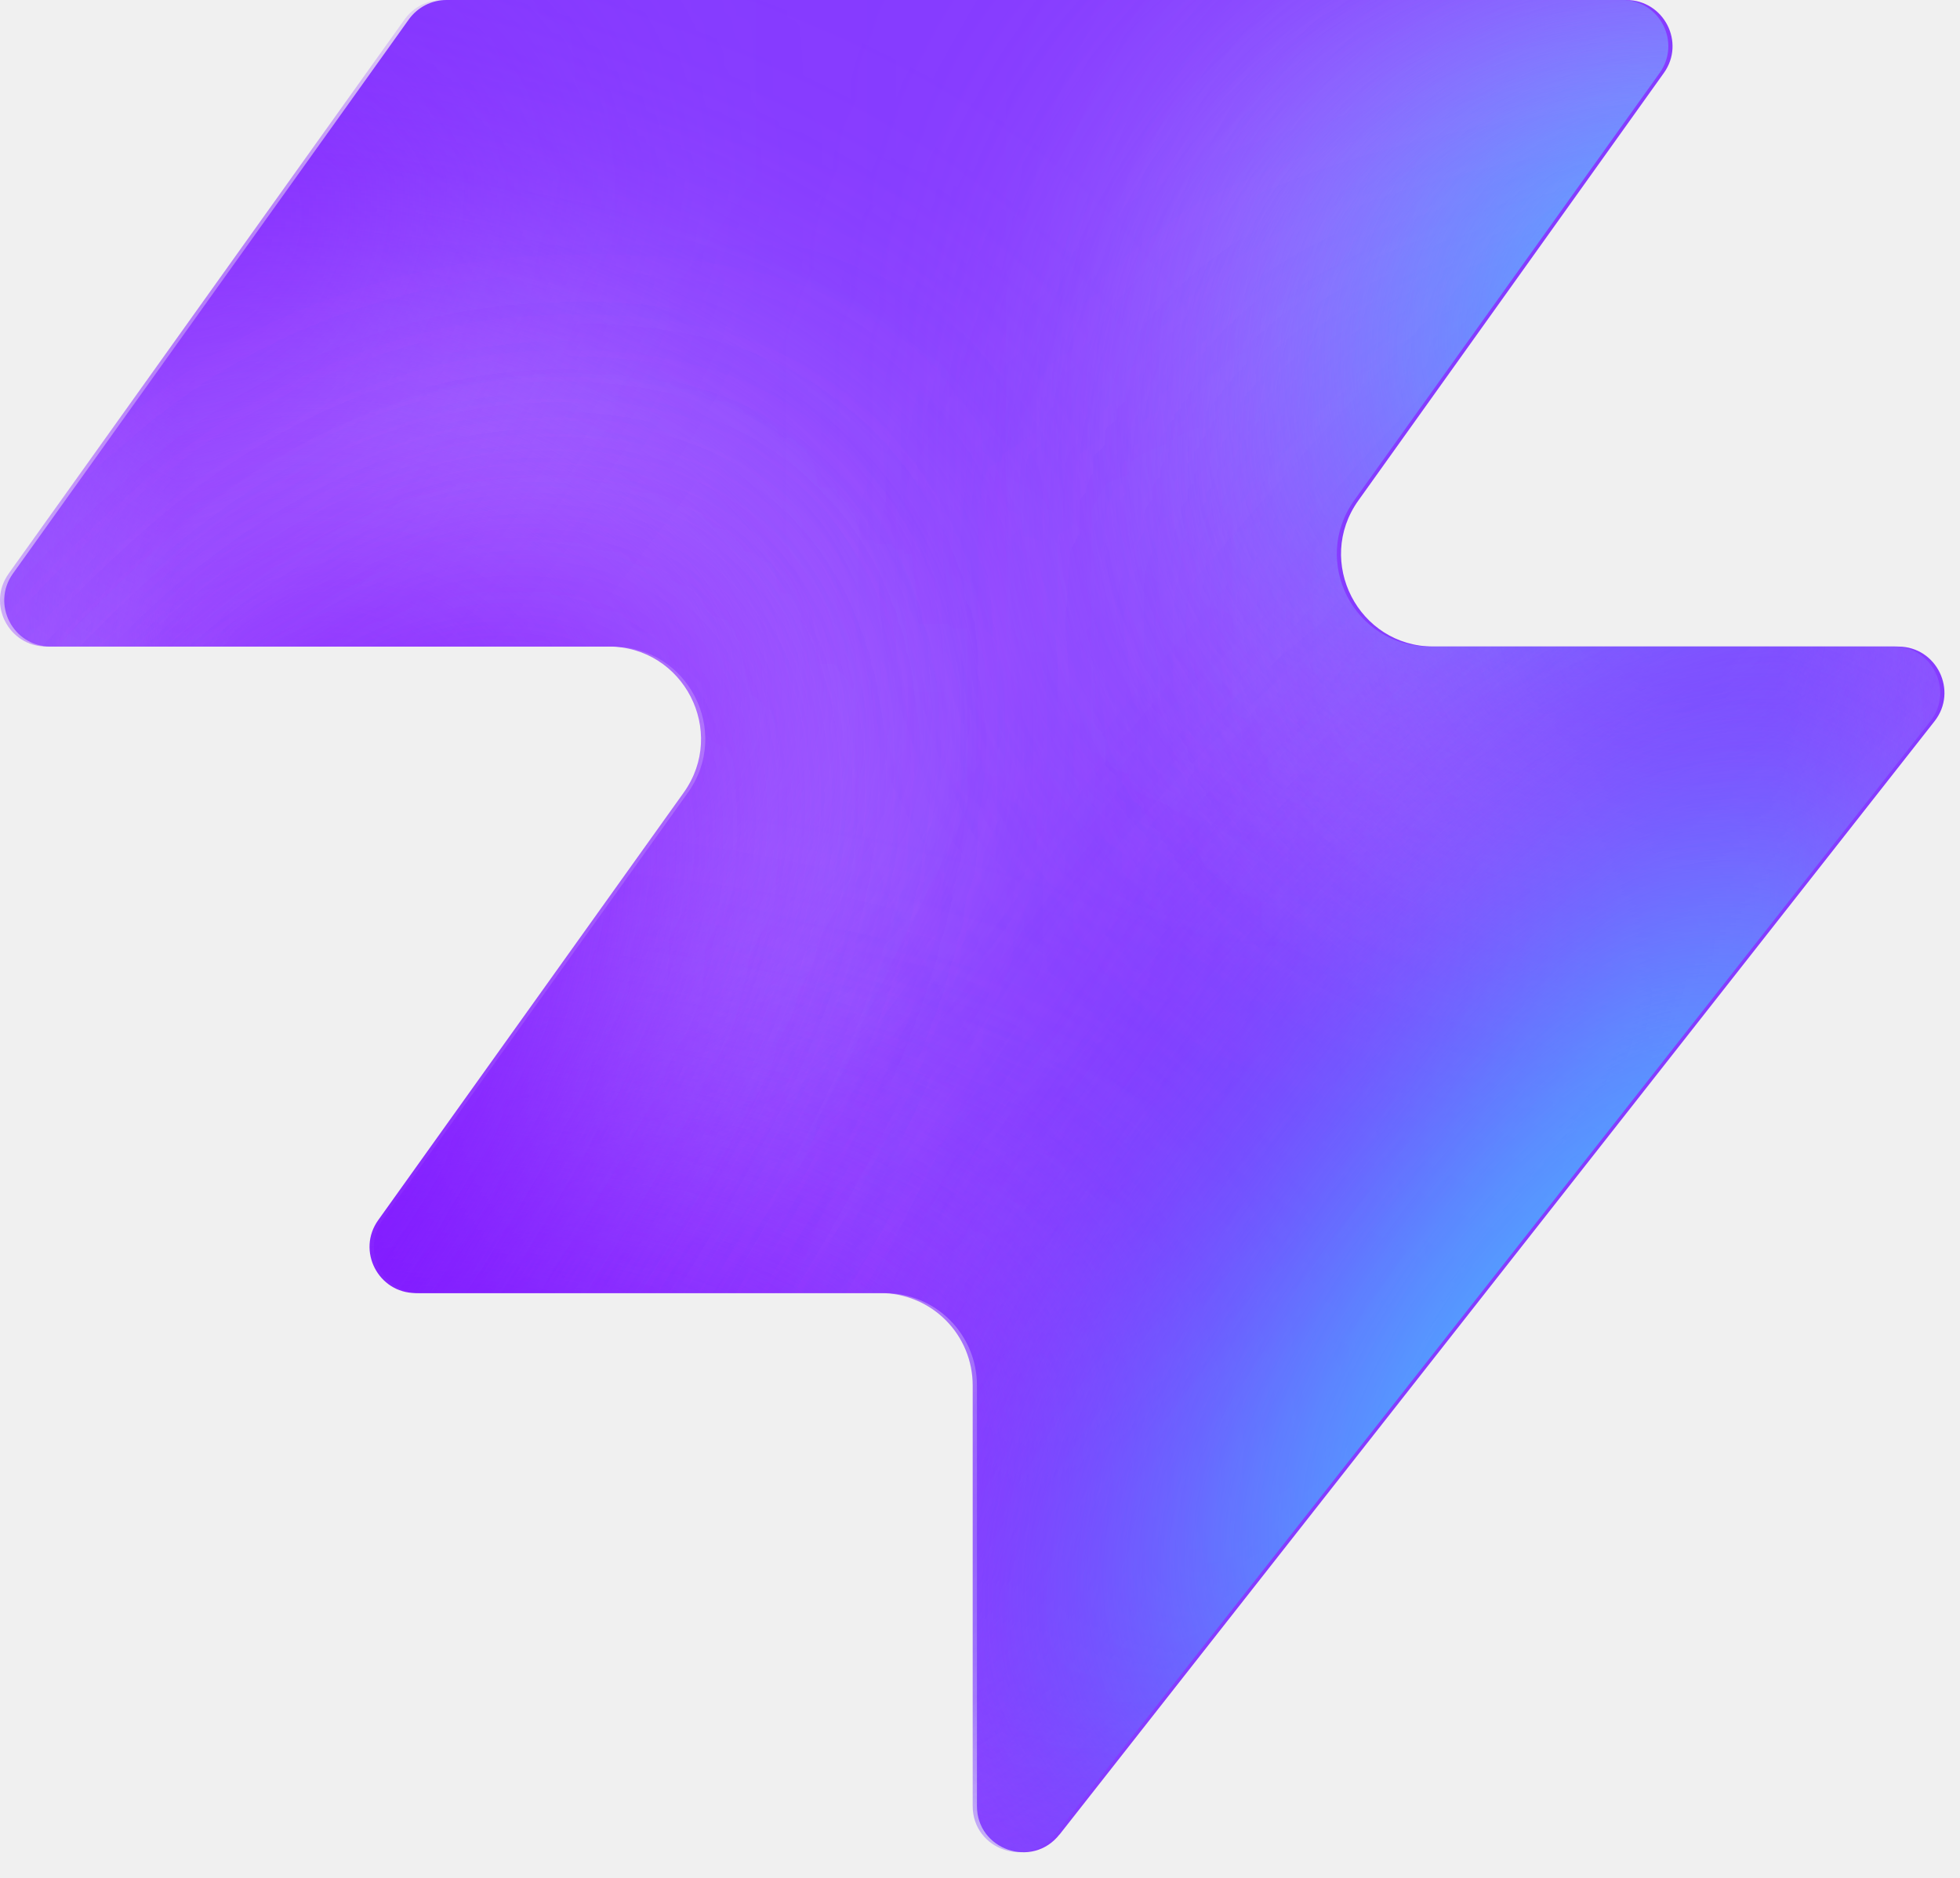
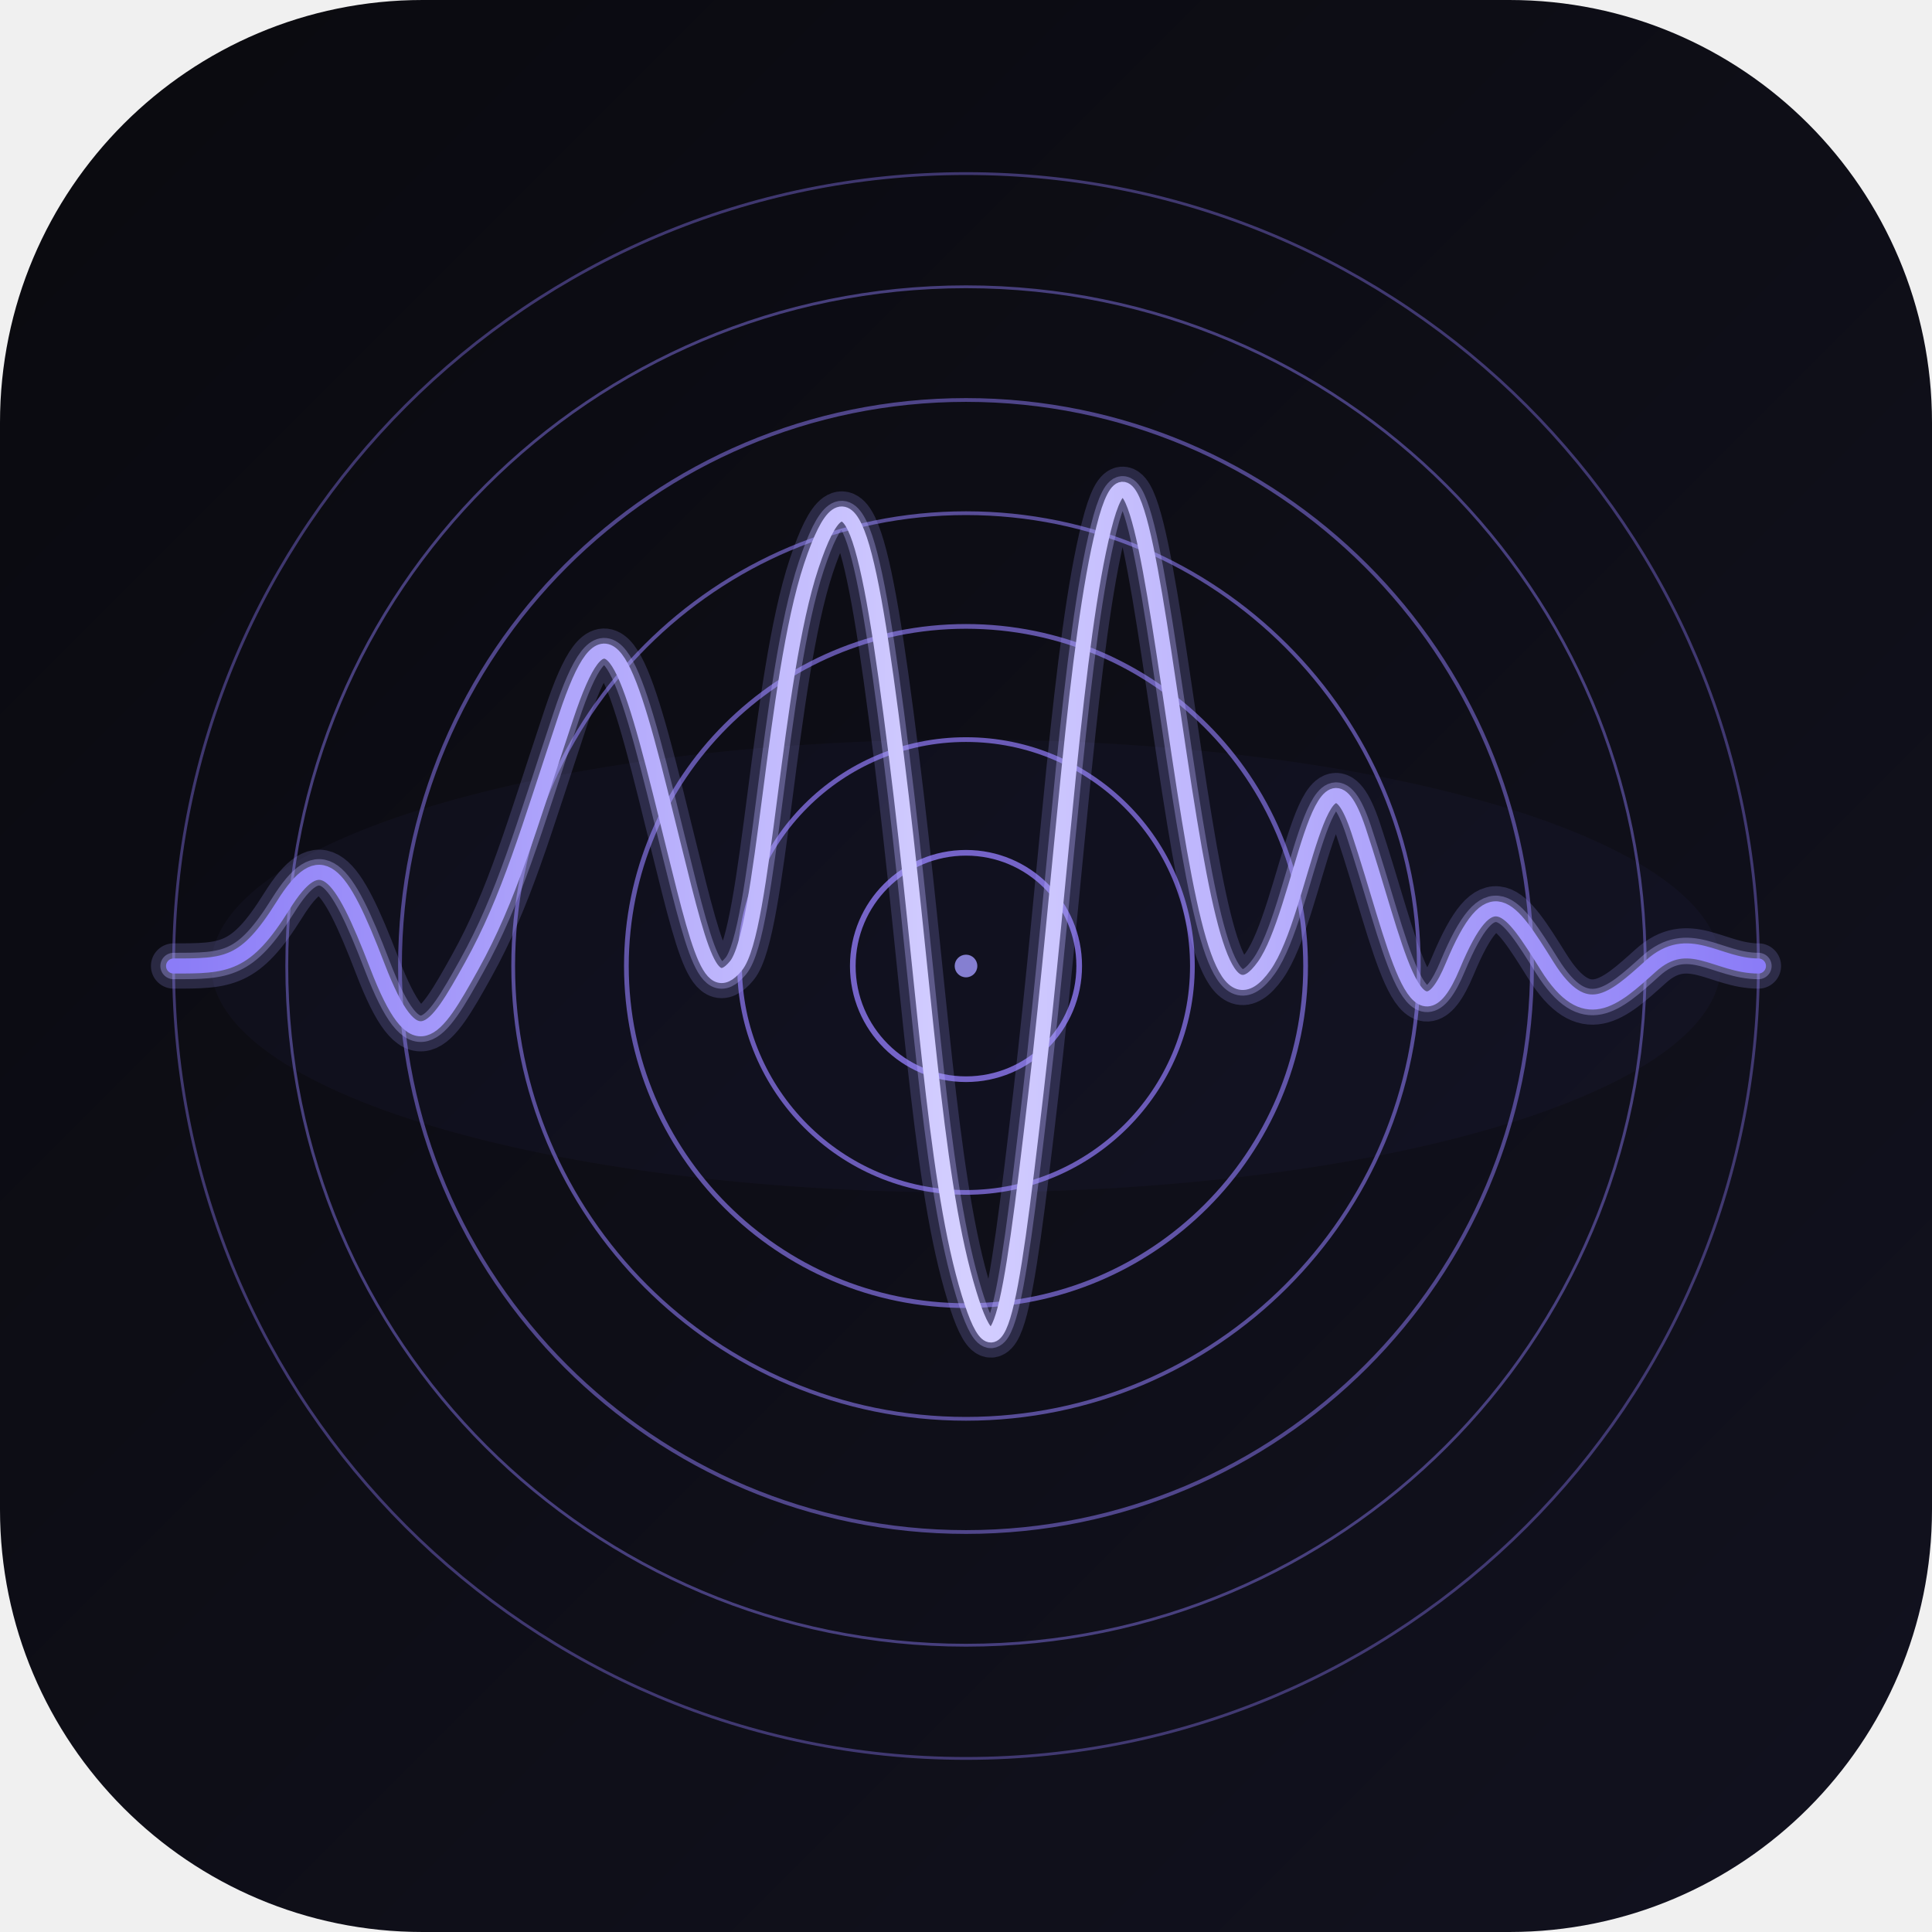
- <svg xmlns="http://www.w3.org/2000/svg" width="48" height="46" fill="none" viewBox="0 0 48 46">
-   <path fill="#863bff" d="M25.946 44.938c-.664.845-2.021.375-2.021-.698V33.937a2.26 2.26 0 0 0-2.262-2.262H10.287c-.92 0-1.456-1.04-.92-1.788l7.48-10.471c1.07-1.497 0-3.578-1.842-3.578H1.237c-.92 0-1.456-1.04-.92-1.788L10.013.474c.214-.297.556-.474.92-.474h28.894c.92 0 1.456 1.04.92 1.788l-7.48 10.471c-1.07 1.498 0 3.579 1.842 3.579h11.377c.943 0 1.473 1.088.89 1.83L25.947 44.94z" style="fill:#863bff;fill:color(display-p3 .525 .23 1);fill-opacity:1" />
-   <mask id="a" width="48" height="46" x="0" y="0" maskUnits="userSpaceOnUse" style="mask-type:alpha">
-     <path fill="#000" d="M25.842 44.938c-.664.844-2.021.375-2.021-.698V33.937a2.26 2.26 0 0 0-2.262-2.262H10.183c-.92 0-1.456-1.04-.92-1.788l7.48-10.471c1.07-1.498 0-3.579-1.842-3.579H1.133c-.92 0-1.456-1.04-.92-1.787L9.91.473c.214-.297.556-.474.92-.474h28.894c.92 0 1.456 1.04.92 1.788l-7.48 10.471c-1.07 1.498 0 3.578 1.842 3.578h11.377c.943 0 1.473 1.088.89 1.832L25.843 44.94z" style="fill:#000;fill-opacity:1" />
-   </mask>
-   <g mask="url(#a)">
-     <g filter="url(#b)">
-       <ellipse cx="5.508" cy="14.704" fill="#ede6ff" rx="5.508" ry="14.704" style="fill:#ede6ff;fill:color(display-p3 .927 .903 1);fill-opacity:1" transform="matrix(.00324 1 1 -.00324 -4.47 31.516)" />
-     </g>
-     <g filter="url(#c)">
-       <ellipse cx="10.399" cy="29.851" fill="#ede6ff" rx="10.399" ry="29.851" style="fill:#ede6ff;fill:color(display-p3 .927 .903 1);fill-opacity:1" transform="matrix(.00324 1 1 -.00324 -39.328 7.883)" />
-     </g>
-     <g filter="url(#d)">
-       <ellipse cx="5.508" cy="30.487" fill="#7e14ff" rx="5.508" ry="30.487" style="fill:#7e14ff;fill:color(display-p3 .492 .077 1);fill-opacity:1" transform="rotate(89.814 -25.913 -14.639)scale(1 -1)" />
-     </g>
-     <g filter="url(#e)">
-       <ellipse cx="5.508" cy="30.599" fill="#7e14ff" rx="5.508" ry="30.599" style="fill:#7e14ff;fill:color(display-p3 .492 .077 1);fill-opacity:1" transform="rotate(89.814 -32.644 -3.334)scale(1 -1)" />
-     </g>
-     <g filter="url(#f)">
-       <ellipse cx="5.508" cy="30.599" fill="#7e14ff" rx="5.508" ry="30.599" style="fill:#7e14ff;fill:color(display-p3 .492 .077 1);fill-opacity:1" transform="matrix(.00324 1 1 -.00324 -34.34 30.47)" />
-     </g>
-     <g filter="url(#g)">
-       <ellipse cx="14.072" cy="22.078" fill="#ede6ff" rx="14.072" ry="22.078" style="fill:#ede6ff;fill:color(display-p3 .927 .903 1);fill-opacity:1" transform="rotate(93.35 24.506 48.493)scale(-1 1)" />
-     </g>
-     <g filter="url(#h)">
-       <ellipse cx="3.47" cy="21.501" fill="#7e14ff" rx="3.47" ry="21.501" style="fill:#7e14ff;fill:color(display-p3 .492 .077 1);fill-opacity:1" transform="rotate(89.009 28.708 47.59)scale(-1 1)" />
-     </g>
-     <g filter="url(#i)">
-       <ellipse cx="3.47" cy="21.501" fill="#7e14ff" rx="3.47" ry="21.501" style="fill:#7e14ff;fill:color(display-p3 .492 .077 1);fill-opacity:1" transform="rotate(89.009 28.708 47.59)scale(-1 1)" />
-     </g>
-     <g filter="url(#j)">
-       <ellipse cx=".387" cy="8.972" fill="#7e14ff" rx="4.407" ry="29.108" style="fill:#7e14ff;fill:color(display-p3 .492 .077 1);fill-opacity:1" transform="rotate(39.51 .387 8.972)" />
-     </g>
-     <g filter="url(#k)">
-       <ellipse cx="47.523" cy="-6.092" fill="#7e14ff" rx="4.407" ry="29.108" style="fill:#7e14ff;fill:color(display-p3 .492 .077 1);fill-opacity:1" transform="rotate(37.892 47.523 -6.092)" />
-     </g>
-     <g filter="url(#l)">
-       <ellipse cx="41.412" cy="6.333" fill="#47bfff" rx="5.971" ry="9.665" style="fill:#47bfff;fill:color(display-p3 .28 .748 1);fill-opacity:1" transform="rotate(37.892 41.412 6.333)" />
-     </g>
-     <g filter="url(#m)">
-       <ellipse cx="-1.879" cy="38.332" fill="#7e14ff" rx="4.407" ry="29.108" style="fill:#7e14ff;fill:color(display-p3 .492 .077 1);fill-opacity:1" transform="rotate(37.892 -1.88 38.332)" />
-     </g>
-     <g filter="url(#n)">
-       <ellipse cx="-1.879" cy="38.332" fill="#7e14ff" rx="4.407" ry="29.108" style="fill:#7e14ff;fill:color(display-p3 .492 .077 1);fill-opacity:1" transform="rotate(37.892 -1.88 38.332)" />
-     </g>
-     <g filter="url(#o)">
-       <ellipse cx="35.651" cy="29.907" fill="#7e14ff" rx="4.407" ry="29.108" style="fill:#7e14ff;fill:color(display-p3 .492 .077 1);fill-opacity:1" transform="rotate(37.892 35.651 29.907)" />
-     </g>
-     <g filter="url(#p)">
-       <ellipse cx="38.418" cy="32.4" fill="#47bfff" rx="5.971" ry="15.297" style="fill:#47bfff;fill:color(display-p3 .28 .748 1);fill-opacity:1" transform="rotate(37.892 38.418 32.4)" />
-     </g>
+ <svg xmlns="http://www.w3.org/2000/svg" viewBox="0 0 1024 1024" width="1024" height="1024">
+   <defs>
+     <linearGradient id="bg" x1="0" y1="0" x2="1" y2="1">
+       <stop offset="0%" stop-color="#0a0a0f" />
+       <stop offset="100%" stop-color="#12121f" />
+     </linearGradient>
+     <linearGradient id="wave" x1="0" y1="0" x2="1" y2="0">
+       <stop offset="0%" stop-color="#8b7cf7" />
+       <stop offset="50%" stop-color="#d4cfff" />
+       <stop offset="100%" stop-color="#8b7cf7" />
+     </linearGradient>
+     <linearGradient id="ring1" x1="0" y1="0" x2="1" y2="1">
+       <stop offset="0%" stop-color="#2d2d44" stop-opacity="0.6" />
+       <stop offset="100%" stop-color="#1a1a2e" stop-opacity="0.3" />
+     </linearGradient>
+     <clipPath id="roundedClip">
+       <rect x="0" y="0" width="1024" height="1024" rx="224" ry="224" />
+     </clipPath>
+     <mask id="waveMask">
+       <rect width="1024" height="1024" fill="white" />
+     </mask>
+   </defs>
+   <g clip-path="url(#roundedClip)">
+     <rect width="1024" height="1024" fill="url(#bg)" />
+     <circle cx="512" cy="512" r="420" fill="none" stroke="#5b4fa0" stroke-width="1.5" opacity="0.65" />
+     <circle cx="512" cy="512" r="360" fill="none" stroke="#6054a8" stroke-width="1.5" opacity="0.7" />
+     <circle cx="512" cy="512" r="300" fill="none" stroke="#6558b0" stroke-width="2" opacity="0.75" />
+     <circle cx="512" cy="512" r="240" fill="none" stroke="#6a5cb8" stroke-width="2" opacity="0.8" />
+     <circle cx="512" cy="512" r="180" fill="none" stroke="#7060c0" stroke-width="2.5" opacity="0.85" />
+     <circle cx="512" cy="512" r="120" fill="none" stroke="#7564c8" stroke-width="2.5" opacity="0.9" />
+     <circle cx="512" cy="512" r="60" fill="none" stroke="#7b68d0" stroke-width="3" opacity="0.95" />
+     <ellipse cx="512" cy="512" rx="400" ry="120" fill="#6c5ce7" opacity="0.04" />
+     <path d="M 92 512              C 120 512, 130 512, 150 480              C 170 448, 180 460, 200 512              C 220 564, 230 548, 250 512              C 270 476, 280 440, 300 380              C 320 320, 330 340, 350 420              C 370 500, 375 530, 390 512              C 405 494, 410 360, 430 300              C 450 240, 460 280, 475 400              C 490 520, 495 620, 512 680              C 529 740, 535 700, 549 580              C 563 460, 570 340, 585 280              C 600 220, 610 300, 625 400              C 640 500, 650 540, 670 512              C 690 484, 700 380, 720 440              C 740 500, 750 560, 770 512              C 790 464, 800 480, 820 512              C 840 544, 855 530, 875 512              C 895 494, 910 512, 932 512" fill="none" stroke="#a29bfe" stroke-width="24" stroke-linecap="round" stroke-linejoin="round" opacity="0.2" />
+     <path d="M 92 512              C 120 512, 130 512, 150 480              C 170 448, 180 460, 200 512              C 220 564, 230 548, 250 512              C 270 476, 280 440, 300 380              C 320 320, 330 340, 350 420              C 370 500, 375 530, 390 512              C 405 494, 410 360, 430 300              C 450 240, 460 280, 475 400              C 490 520, 495 620, 512 680              C 529 740, 535 700, 549 580              C 563 460, 570 340, 585 280              C 600 220, 610 300, 625 400              C 640 500, 650 540, 670 512              C 690 484, 700 380, 720 440              C 740 500, 750 560, 770 512              C 790 464, 800 480, 820 512              C 840 544, 855 530, 875 512              C 895 494, 910 512, 932 512" fill="none" stroke="#b8b0ff" stroke-width="14" stroke-linecap="round" stroke-linejoin="round" opacity="0.35" />
+     <path d="M 92 512              C 120 512, 130 512, 150 480              C 170 448, 180 460, 200 512              C 220 564, 230 548, 250 512              C 270 476, 280 440, 300 380              C 320 320, 330 340, 350 420              C 370 500, 375 530, 390 512              C 405 494, 410 360, 430 300              C 450 240, 460 280, 475 400              C 490 520, 495 620, 512 680              C 529 740, 535 700, 549 580              C 563 460, 570 340, 585 280              C 600 220, 610 300, 625 400              C 640 500, 650 540, 670 512              C 690 484, 700 380, 720 440              C 740 500, 750 560, 770 512              C 790 464, 800 480, 820 512              C 840 544, 855 530, 875 512              C 895 494, 910 512, 932 512" fill="none" stroke="url(#wave)" stroke-width="8" stroke-linecap="round" stroke-linejoin="round" />
+     <circle cx="512" cy="512" r="6" fill="#a29bfe" opacity="0.8" />
  </g>
-   <defs>
-     <filter id="b" width="60.045" height="41.654" x="-19.77" y="16.149" color-interpolation-filters="sRGB" filterUnits="userSpaceOnUse">
-       <feFlood flood-opacity="0" result="BackgroundImageFix" />
-       <feBlend in="SourceGraphic" in2="BackgroundImageFix" result="shape" />
-       <feGaussianBlur result="effect1_foregroundBlur_2002_17158" stdDeviation="7.659" />
-     </filter>
-     <filter id="c" width="90.34" height="51.437" x="-54.613" y="-7.533" color-interpolation-filters="sRGB" filterUnits="userSpaceOnUse">
-       <feFlood flood-opacity="0" result="BackgroundImageFix" />
-       <feBlend in="SourceGraphic" in2="BackgroundImageFix" result="shape" />
-       <feGaussianBlur result="effect1_foregroundBlur_2002_17158" stdDeviation="7.659" />
-     </filter>
-     <filter id="d" width="79.355" height="29.4" x="-49.64" y="2.03" color-interpolation-filters="sRGB" filterUnits="userSpaceOnUse">
-       <feFlood flood-opacity="0" result="BackgroundImageFix" />
-       <feBlend in="SourceGraphic" in2="BackgroundImageFix" result="shape" />
-       <feGaussianBlur result="effect1_foregroundBlur_2002_17158" stdDeviation="4.596" />
-     </filter>
-     <filter id="e" width="79.579" height="29.4" x="-45.045" y="20.029" color-interpolation-filters="sRGB" filterUnits="userSpaceOnUse">
-       <feFlood flood-opacity="0" result="BackgroundImageFix" />
-       <feBlend in="SourceGraphic" in2="BackgroundImageFix" result="shape" />
-       <feGaussianBlur result="effect1_foregroundBlur_2002_17158" stdDeviation="4.596" />
-     </filter>
-     <filter id="f" width="79.579" height="29.4" x="-43.513" y="21.178" color-interpolation-filters="sRGB" filterUnits="userSpaceOnUse">
-       <feFlood flood-opacity="0" result="BackgroundImageFix" />
-       <feBlend in="SourceGraphic" in2="BackgroundImageFix" result="shape" />
-       <feGaussianBlur result="effect1_foregroundBlur_2002_17158" stdDeviation="4.596" />
-     </filter>
-     <filter id="g" width="74.749" height="58.852" x="15.756" y="-17.901" color-interpolation-filters="sRGB" filterUnits="userSpaceOnUse">
-       <feFlood flood-opacity="0" result="BackgroundImageFix" />
-       <feBlend in="SourceGraphic" in2="BackgroundImageFix" result="shape" />
-       <feGaussianBlur result="effect1_foregroundBlur_2002_17158" stdDeviation="7.659" />
-     </filter>
-     <filter id="h" width="61.377" height="25.362" x="23.548" y="2.284" color-interpolation-filters="sRGB" filterUnits="userSpaceOnUse">
-       <feFlood flood-opacity="0" result="BackgroundImageFix" />
-       <feBlend in="SourceGraphic" in2="BackgroundImageFix" result="shape" />
-       <feGaussianBlur result="effect1_foregroundBlur_2002_17158" stdDeviation="4.596" />
-     </filter>
-     <filter id="i" width="61.377" height="25.362" x="23.548" y="2.284" color-interpolation-filters="sRGB" filterUnits="userSpaceOnUse">
-       <feFlood flood-opacity="0" result="BackgroundImageFix" />
-       <feBlend in="SourceGraphic" in2="BackgroundImageFix" result="shape" />
-       <feGaussianBlur result="effect1_foregroundBlur_2002_17158" stdDeviation="4.596" />
-     </filter>
-     <filter id="j" width="56.045" height="63.649" x="-27.636" y="-22.853" color-interpolation-filters="sRGB" filterUnits="userSpaceOnUse">
-       <feFlood flood-opacity="0" result="BackgroundImageFix" />
-       <feBlend in="SourceGraphic" in2="BackgroundImageFix" result="shape" />
-       <feGaussianBlur result="effect1_foregroundBlur_2002_17158" stdDeviation="4.596" />
-     </filter>
-     <filter id="k" width="54.814" height="64.646" x="20.116" y="-38.415" color-interpolation-filters="sRGB" filterUnits="userSpaceOnUse">
-       <feFlood flood-opacity="0" result="BackgroundImageFix" />
-       <feBlend in="SourceGraphic" in2="BackgroundImageFix" result="shape" />
-       <feGaussianBlur result="effect1_foregroundBlur_2002_17158" stdDeviation="4.596" />
-     </filter>
-     <filter id="l" width="33.541" height="35.313" x="24.641" y="-11.323" color-interpolation-filters="sRGB" filterUnits="userSpaceOnUse">
-       <feFlood flood-opacity="0" result="BackgroundImageFix" />
-       <feBlend in="SourceGraphic" in2="BackgroundImageFix" result="shape" />
-       <feGaussianBlur result="effect1_foregroundBlur_2002_17158" stdDeviation="4.596" />
-     </filter>
-     <filter id="m" width="54.814" height="64.646" x="-29.286" y="6.009" color-interpolation-filters="sRGB" filterUnits="userSpaceOnUse">
-       <feFlood flood-opacity="0" result="BackgroundImageFix" />
-       <feBlend in="SourceGraphic" in2="BackgroundImageFix" result="shape" />
-       <feGaussianBlur result="effect1_foregroundBlur_2002_17158" stdDeviation="4.596" />
-     </filter>
-     <filter id="n" width="54.814" height="64.646" x="-29.286" y="6.009" color-interpolation-filters="sRGB" filterUnits="userSpaceOnUse">
-       <feFlood flood-opacity="0" result="BackgroundImageFix" />
-       <feBlend in="SourceGraphic" in2="BackgroundImageFix" result="shape" />
-       <feGaussianBlur result="effect1_foregroundBlur_2002_17158" stdDeviation="4.596" />
-     </filter>
-     <filter id="o" width="54.814" height="64.646" x="8.244" y="-2.416" color-interpolation-filters="sRGB" filterUnits="userSpaceOnUse">
-       <feFlood flood-opacity="0" result="BackgroundImageFix" />
-       <feBlend in="SourceGraphic" in2="BackgroundImageFix" result="shape" />
-       <feGaussianBlur result="effect1_foregroundBlur_2002_17158" stdDeviation="4.596" />
-     </filter>
-     <filter id="p" width="39.409" height="43.623" x="18.713" y="10.588" color-interpolation-filters="sRGB" filterUnits="userSpaceOnUse">
-       <feFlood flood-opacity="0" result="BackgroundImageFix" />
-       <feBlend in="SourceGraphic" in2="BackgroundImageFix" result="shape" />
-       <feGaussianBlur result="effect1_foregroundBlur_2002_17158" stdDeviation="4.596" />
-     </filter>
-   </defs>
</svg>
